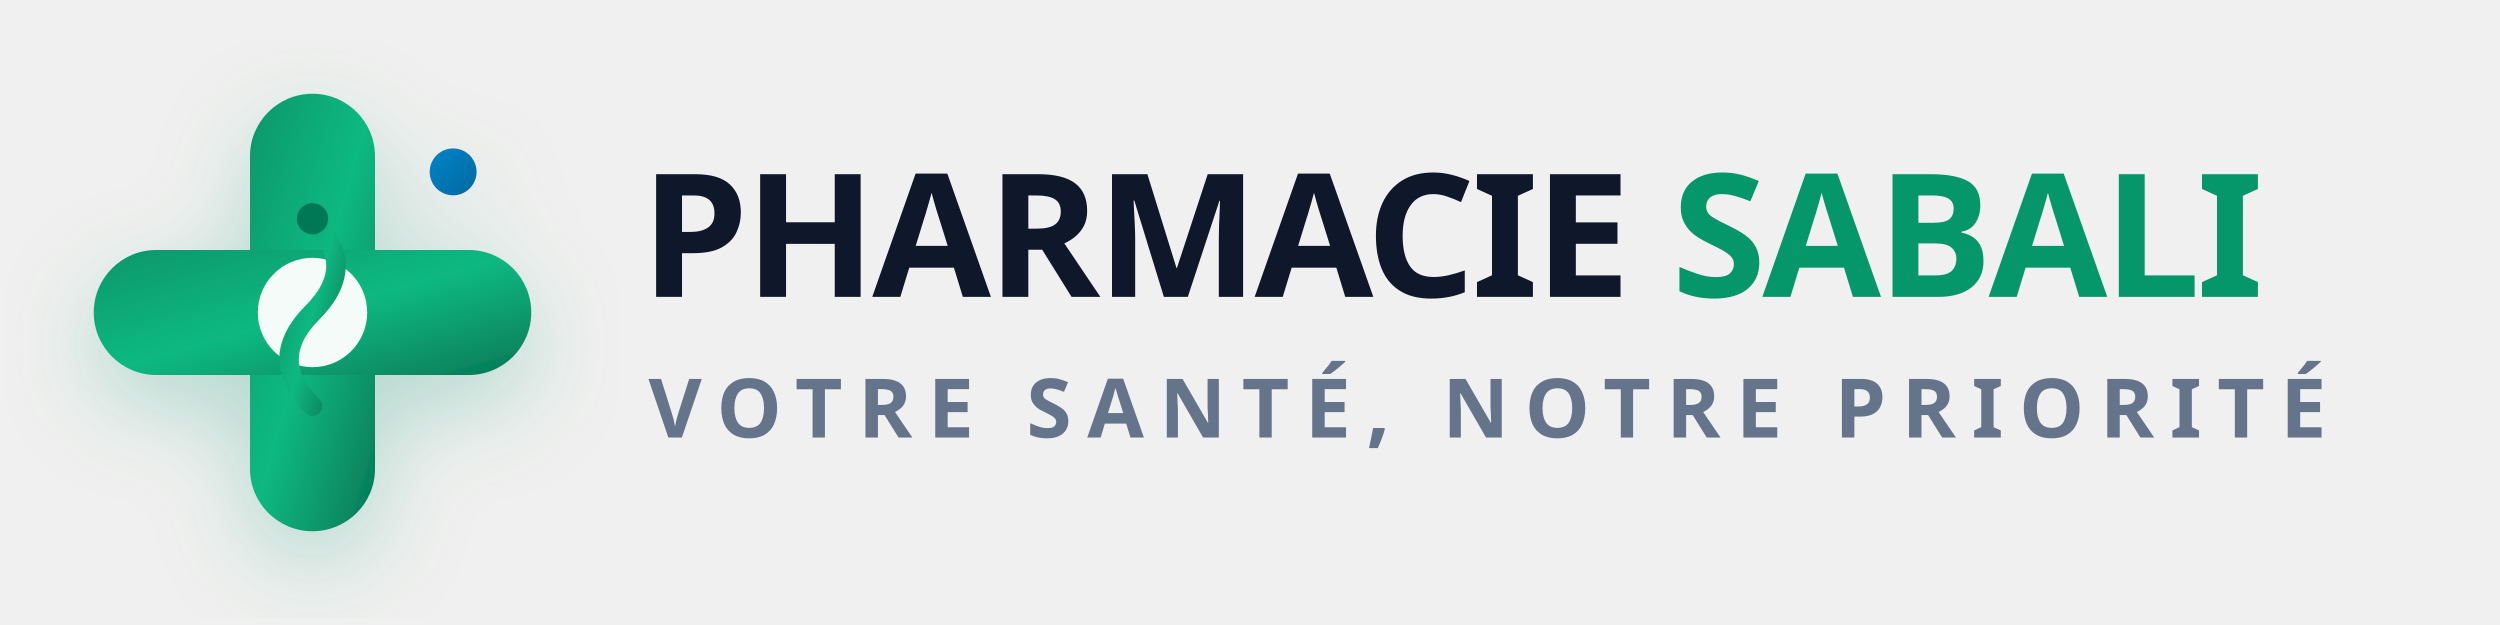
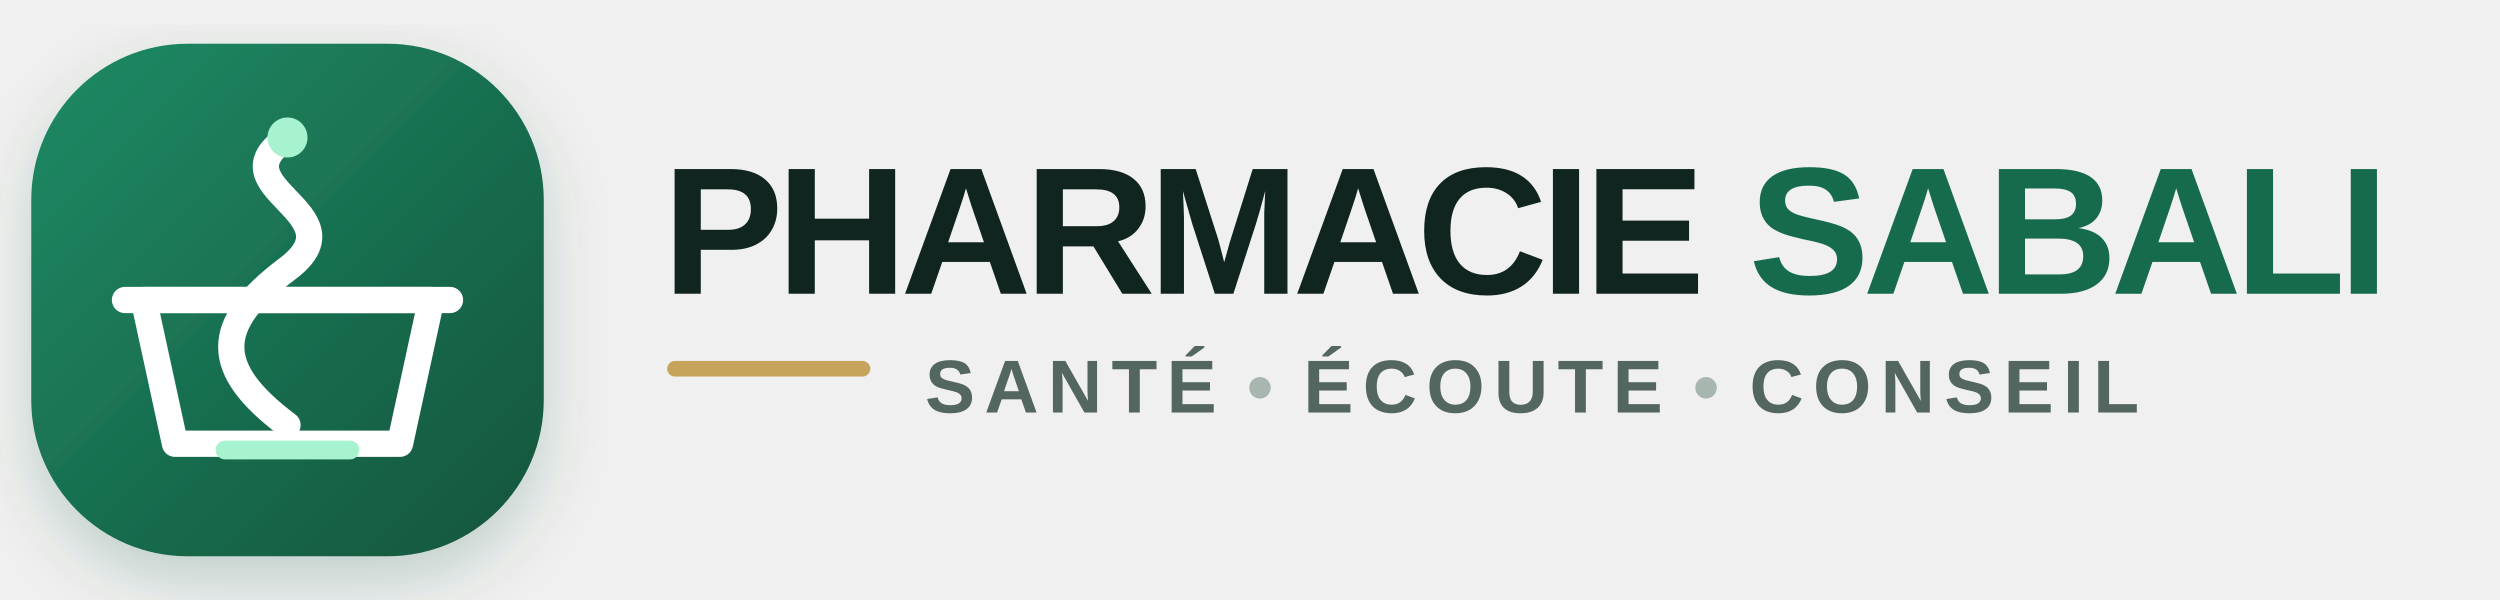
- <svg xmlns="http://www.w3.org/2000/svg" viewBox="0 0 320 80" width="320" height="80">
+ <svg xmlns="http://www.w3.org/2000/svg" viewBox="0 0 400 96" role="img" aria-labelledby="logoTitle logoDescription">
  <defs>
-     <linearGradient id="pharmGreen" x1="0%" y1="0%" x2="100%" y2="100%">
-       <stop offset="0%" stop-color="#059669" />
-       <stop offset="50%" stop-color="#10b981" />
-       <stop offset="100%" stop-color="#047857" />
+     <linearGradient id="sabaliGreen" x1="0" y1="0" x2="1" y2="1">
+       <stop offset="0" stop-color="#218b65" />
+       <stop offset="1" stop-color="#10543b" />
    </linearGradient>
-     <linearGradient id="pharmBlue" x1="0%" y1="0%" x2="100%" y2="100%">
-       <stop offset="0%" stop-color="#0284c7" />
-       <stop offset="100%" stop-color="#0369a1" />
-     </linearGradient>
-     <filter id="glow" x="-20%" y="-20%" width="140%" height="140%">
-       <feDropShadow dx="0" dy="4" stdDeviation="6" flood-color="#059669" flood-opacity="0.25" />
+     <filter id="logoShadow" x="-20%" y="-20%" width="140%" height="140%">
+       <feDropShadow dx="0" dy="4" stdDeviation="5" flood-color="#10543b" flood-opacity=".2" />
    </filter>
  </defs>
-   <g transform="translate(10, 10)" filter="url(#glow)">
-     <rect x="22" y="2" width="16" height="56" rx="8" fill="url(#pharmGreen)" />
-     <rect x="2" y="22" width="56" height="16" rx="8" fill="url(#pharmGreen)" />
-     <circle cx="30" cy="30" r="7" fill="#ffffff" opacity="0.95" />
-     <path d="M 30 18 Q 36 24 30 30 T 30 42" stroke="url(#pharmGreen)" stroke-width="2.5" stroke-linecap="round" fill="none" />
-     <circle cx="30" cy="18" r="2" fill="#047857" />
-     <circle cx="48" cy="12" r="3" fill="url(#pharmBlue)" />
+   <g filter="url(#logoShadow)">
+     <rect x="5" y="7" width="82" height="82" rx="25" fill="url(#sabaliGreen)" />
+     <path d="M23 48h46l-5 23H28l-5-23Z" fill="none" stroke="#fff" stroke-width="4.2" stroke-linejoin="round" />
+     <path d="M20 48h52M46 22c-12 8 12 12 0 21s-12 16 0 25" fill="none" stroke="#fff" stroke-width="4.2" stroke-linecap="round" />
+     <circle cx="46" cy="22" r="3.2" fill="#a7f3d0" />
+     <path d="M36 72h20" stroke="#a7f3d0" stroke-width="3" stroke-linecap="round" />
  </g>
-   <text x="82" y="38" font-family="'Plus Jakarta Sans', 'Segoe UI', system-ui, -apple-system, sans-serif" font-size="22" font-weight="800" fill="#0f172a" letter-spacing="-0.5">
-     PHARMACIE <tspan fill="#059669">SABALI</tspan>
+   <text x="106" y="47" font-family="'Plus Jakarta Sans', 'Segoe UI', Arial, sans-serif" font-size="29" font-weight="800" letter-spacing="-1.1" fill="#10251f">PHARMACIE <tspan fill="#176b4d">SABALI</tspan>
  </text>
-   <text x="83" y="56" font-family="'Plus Jakarta Sans', 'Segoe UI', system-ui, -apple-system, sans-serif" font-size="10.5" font-weight="600" fill="#64748b" letter-spacing="2">
-     VOTRE SANTÉ, NOTRE PRIORITÉ
-   </text>
+   <path d="M108 59h30" stroke="#c7a45b" stroke-width="2.5" stroke-linecap="round" />
+   <text x="148" y="66" font-family="'Plus Jakarta Sans', 'Segoe UI', Arial, sans-serif" font-size="12" font-weight="700" letter-spacing="1.5" fill="#53665f">SANTÉ <tspan fill="#a8b6b0">•</tspan> ÉCOUTE <tspan fill="#a8b6b0">•</tspan> CONSEIL</text>
</svg>
